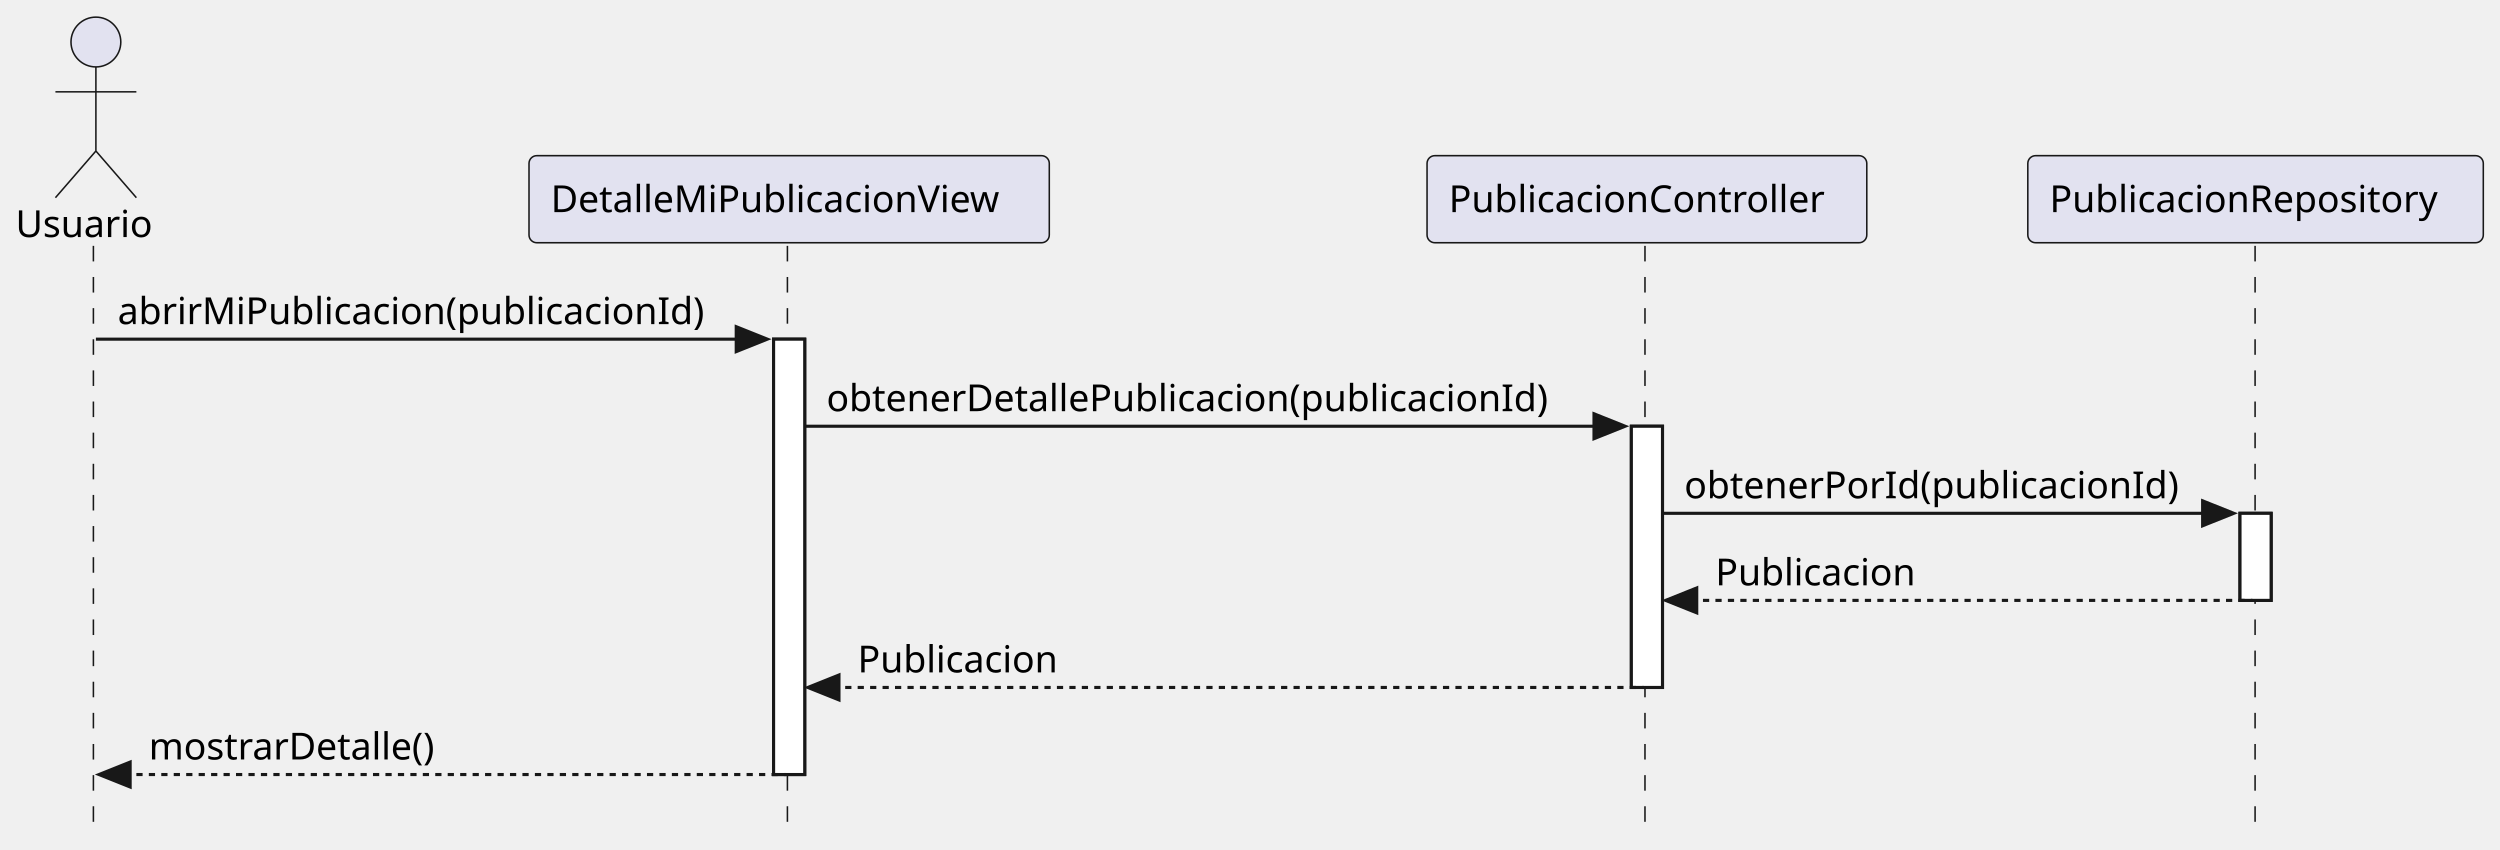
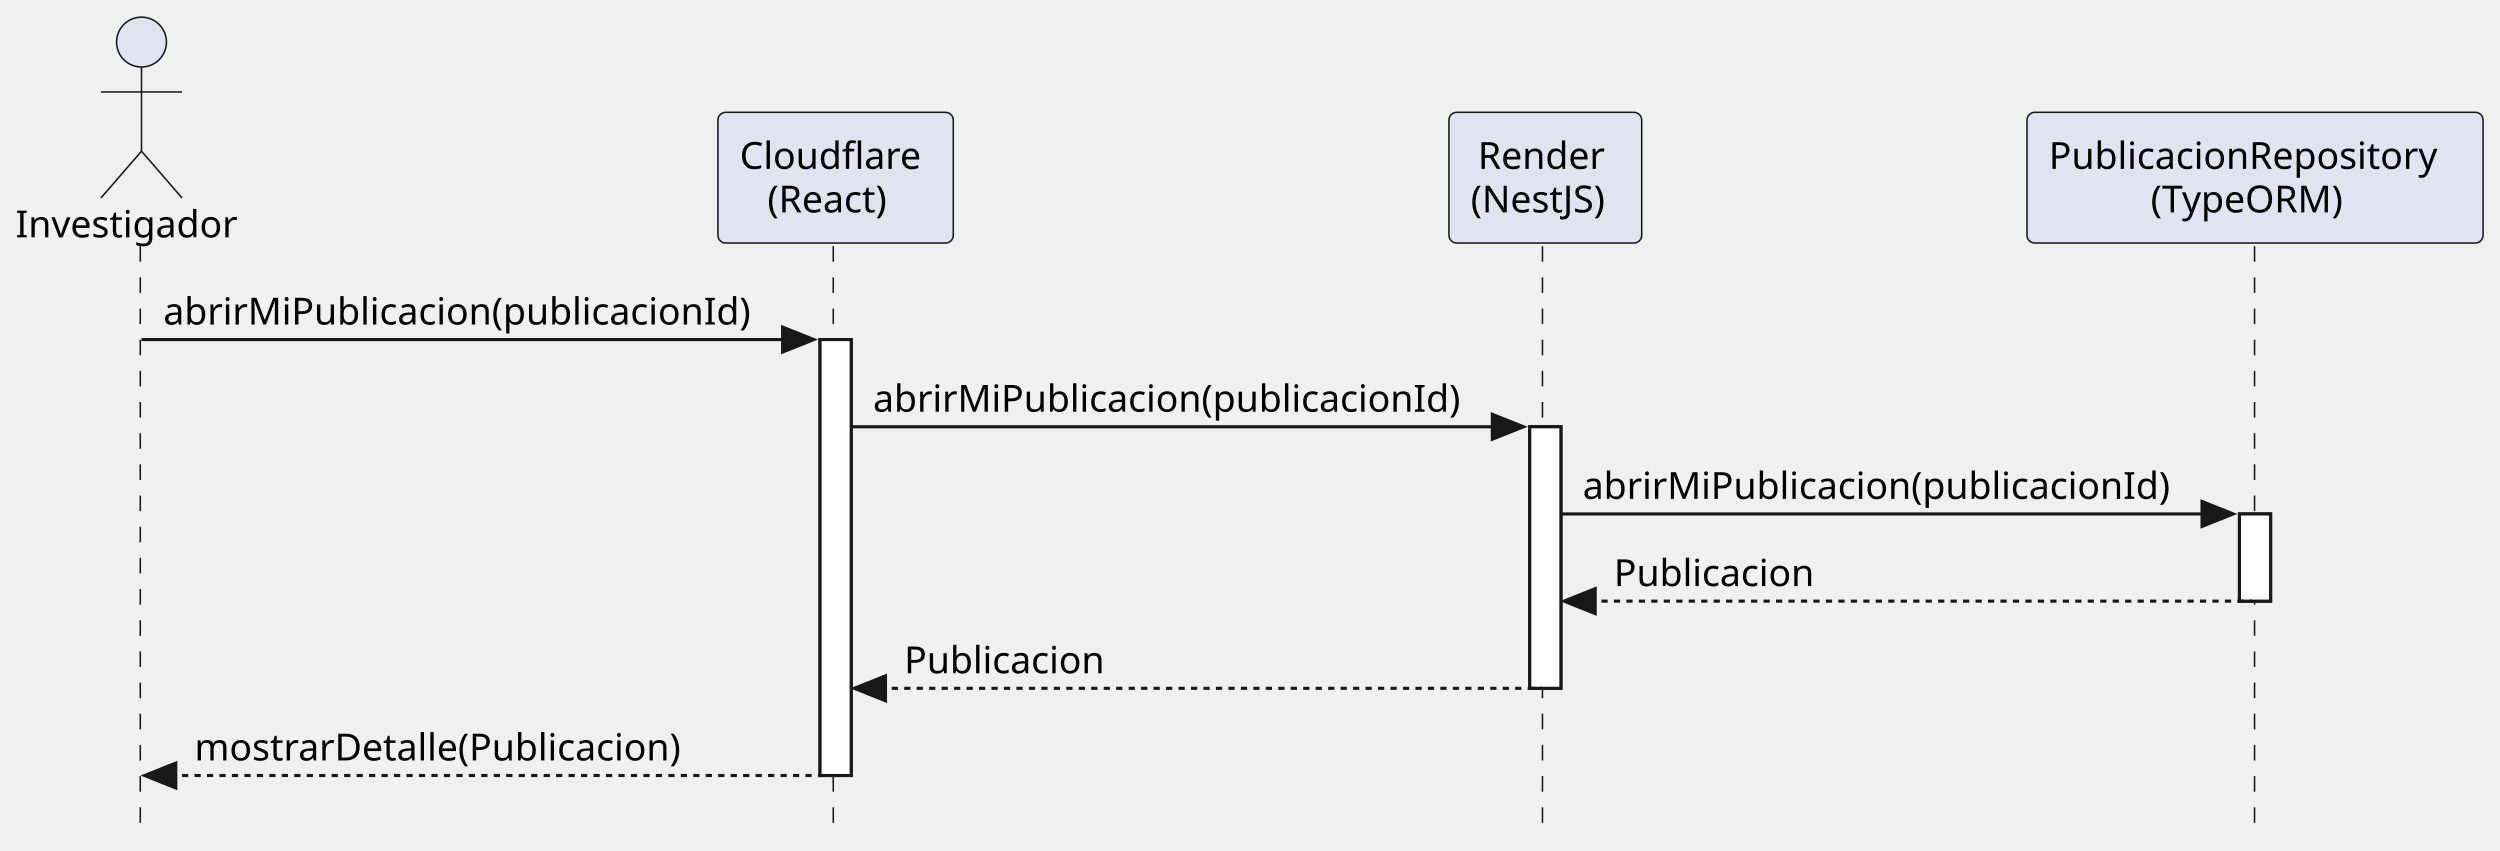
- <svg xmlns="http://www.w3.org/2000/svg" contentStyleType="text/css" data-diagram-type="SEQUENCE" height="273px" preserveAspectRatio="none" style="width:803px;height:273px;background:#FFFFFF;" version="1.1" viewBox="0 0 803 273" width="803px" zoomAndPan="magnify">
+ <svg xmlns="http://www.w3.org/2000/svg" contentStyleType="text/css" data-diagram-type="SEQUENCE" height="273px" preserveAspectRatio="none" style="width:802px;height:273px;background:#FFFFFF;" version="1.1" viewBox="0 0 802 273" width="802px" zoomAndPan="magnify">
  <defs />
  <g>
    <g>
-       <rect fill="#FFFFFF" height="139.844" style="stroke:#181818;stroke-width:1;" width="10" x="248.476" y="108.938" />
+       <rect fill="#FFFFFF" height="139.844" style="stroke:#181818;stroke-width:1;" width="10" x="263.065" y="108.938" />
    </g>
    <g>
-       <rect fill="#FFFFFF" height="83.906" style="stroke:#181818;stroke-width:1;" width="10" x="523.991" y="136.906" />
+       <rect fill="#FFFFFF" height="83.906" style="stroke:#181818;stroke-width:1;" width="10" x="490.739" y="136.906" />
    </g>
    <g>
-       <rect fill="#FFFFFF" height="27.969" style="stroke:#181818;stroke-width:1;" width="10" x="719.485" y="164.875" />
+       <rect fill="#FFFFFF" height="27.969" style="stroke:#181818;stroke-width:1;" width="10" x="718.413" y="164.875" />
    </g>
-     <g class="participant-lifeline" data-entity-uid="part1" data-qualified-name="Usuario" id="part1-lifeline">
+     <g class="participant-lifeline" data-entity-uid="part1" data-qualified-name="Investigador" id="part1-lifeline">
      <g>
-         <rect fill="#000000" fill-opacity="0" height="187.812" width="8" x="26.802" y="78.969" />
-         <line style="stroke:#181818;stroke-width:0.5;stroke-dasharray:5,5;" x1="30" x2="30" y1="78.969" y2="266.781" />
+         <rect fill="#000000" fill-opacity="0" height="187.812" width="8" x="41.392" y="78.969" />
+         <line style="stroke:#181818;stroke-width:0.5;stroke-dasharray:5,5;" x1="45" x2="45" y1="78.969" y2="266.781" />
      </g>
    </g>
    <g class="participant-lifeline" data-entity-uid="part2" data-qualified-name="View" id="part2-lifeline">
      <g>
-         <rect fill="#000000" fill-opacity="0" height="187.812" width="8" x="249.476" y="78.969" />
-         <line style="stroke:#181818;stroke-width:0.5;stroke-dasharray:5,5;" x1="252.917" x2="252.917" y1="78.969" y2="266.781" />
+         <rect fill="#000000" fill-opacity="0" height="187.812" width="8" x="264.065" y="78.969" />
+         <line style="stroke:#181818;stroke-width:0.5;stroke-dasharray:5,5;" x1="267.312" x2="267.312" y1="78.969" y2="266.781" />
      </g>
    </g>
    <g class="participant-lifeline" data-entity-uid="part3" data-qualified-name="Controller" id="part3-lifeline">
      <g>
-         <rect fill="#000000" fill-opacity="0" height="187.812" width="8" x="524.991" y="78.969" />
-         <line style="stroke:#181818;stroke-width:0.5;stroke-dasharray:5,5;" x1="528.367" x2="528.367" y1="78.969" y2="266.781" />
+         <rect fill="#000000" fill-opacity="0" height="187.812" width="8" x="491.739" y="78.969" />
+         <line style="stroke:#181818;stroke-width:0.5;stroke-dasharray:5,5;" x1="494.821" x2="494.821" y1="78.969" y2="266.781" />
      </g>
    </g>
    <g class="participant-lifeline" data-entity-uid="part4" data-qualified-name="Repository" id="part4-lifeline">
      <g>
-         <rect fill="#000000" fill-opacity="0" height="187.812" width="8" x="720.485" y="78.969" />
-         <line style="stroke:#181818;stroke-width:0.5;stroke-dasharray:5,5;" x1="724.333" x2="724.333" y1="78.969" y2="266.781" />
+         <rect fill="#000000" fill-opacity="0" height="187.812" width="8" x="719.413" y="78.969" />
+         <line style="stroke:#181818;stroke-width:0.5;stroke-dasharray:5,5;" x1="723.261" x2="723.261" y1="78.969" y2="266.781" />
      </g>
    </g>
-     <g class="participant participant-head" data-entity-uid="part1" data-qualified-name="Usuario" id="part1-head">
-       <text fill="#000000" font-family="sans-serif" font-size="12" lengthAdjust="spacing" textLength="45.603" x="5" y="76.139">Usuario</text>
-       <ellipse cx="30.802" cy="13.5" fill="#E2E2F0" rx="8" ry="8" style="stroke:#181818;stroke-width:0.5;" />
-       <path d="M30.802,21.5 L30.802,48.5 M17.802,29.5 L43.802,29.5 M30.802,48.5 L17.802,63.5 M30.802,48.5 L43.802,63.5" fill="none" style="stroke:#181818;stroke-width:0.5;" />
+     <g class="participant participant-head" data-entity-uid="part1" data-qualified-name="Investigador" id="part1-head">
+       <text fill="#000000" font-family="sans-serif" font-size="12" lengthAdjust="spacing" textLength="74.783" x="5" y="76.139">Investigador</text>
+       <ellipse cx="45.392" cy="13.5" fill="#E2E2F0" rx="8" ry="8" style="stroke:#181818;stroke-width:0.5;" />
+       <path d="M45.392,21.5 L45.392,48.5 M32.392,29.5 L58.392,29.5 M45.392,48.5 L32.392,63.5 M45.392,48.5 L58.392,63.5" fill="none" style="stroke:#181818;stroke-width:0.5;" />
    </g>
    <g class="participant participant-head" data-entity-uid="part2" data-qualified-name="View" id="part2-head">
-       <rect fill="#E2E2F0" height="27.969" rx="2.5" ry="2.5" style="stroke:#181818;stroke-width:0.5;" width="167.117" x="169.917" y="50" />
-       <text fill="#000000" font-family="sans-serif" font-size="12" lengthAdjust="spacing" textLength="153.117" x="176.917" y="68.139">DetalleMiPublicacionView</text>
+       <rect fill="#E2E2F0" height="41.938" rx="2.5" ry="2.5" style="stroke:#181818;stroke-width:0.5;" width="75.506" x="230.312" y="36.031" />
+       <text fill="#000000" font-family="sans-serif" font-size="12" lengthAdjust="spacing" textLength="61.506" x="237.312" y="54.17">Cloudflare</text>
+       <text fill="#000000" font-family="sans-serif" font-size="12" lengthAdjust="spacing" textLength="43.74" x="246.195" y="68.139">(React)</text>
    </g>
    <g class="participant participant-head" data-entity-uid="part3" data-qualified-name="Controller" id="part3-head">
-       <rect fill="#E2E2F0" height="27.969" rx="2.5" ry="2.5" style="stroke:#181818;stroke-width:0.5;" width="141.248" x="458.367" y="50" />
-       <text fill="#000000" font-family="sans-serif" font-size="12" lengthAdjust="spacing" textLength="127.248" x="465.367" y="68.139">PublicacionController</text>
+       <rect fill="#E2E2F0" height="41.938" rx="2.5" ry="2.5" style="stroke:#181818;stroke-width:0.5;" width="61.836" x="464.821" y="36.031" />
+       <text fill="#000000" font-family="sans-serif" font-size="12" lengthAdjust="spacing" textLength="43.26" x="474.109" y="54.17">Render</text>
+       <text fill="#000000" font-family="sans-serif" font-size="12" lengthAdjust="spacing" textLength="47.836" x="471.821" y="68.139">(NestJS)</text>
    </g>
    <g class="participant participant-head" data-entity-uid="part4" data-qualified-name="Repository" id="part4-head">
-       <rect fill="#E2E2F0" height="27.969" rx="2.5" ry="2.5" style="stroke:#181818;stroke-width:0.5;" width="146.305" x="651.333" y="50" />
-       <text fill="#000000" font-family="sans-serif" font-size="12" lengthAdjust="spacing" textLength="132.305" x="658.333" y="68.139">PublicacionRepository</text>
+       <rect fill="#E2E2F0" height="41.938" rx="2.5" ry="2.5" style="stroke:#181818;stroke-width:0.5;" width="146.305" x="650.261" y="36.031" />
+       <text fill="#000000" font-family="sans-serif" font-size="12" lengthAdjust="spacing" textLength="132.305" x="657.261" y="54.17">PublicacionRepository</text>
+       <text fill="#000000" font-family="sans-serif" font-size="12" lengthAdjust="spacing" textLength="66.932" x="689.947" y="68.139">(TypeORM)</text>
    </g>
    <g>
-       <rect fill="#FFFFFF" height="139.844" style="stroke:#181818;stroke-width:1;" width="10" x="248.476" y="108.938" />
+       <rect fill="#FFFFFF" height="139.844" style="stroke:#181818;stroke-width:1;" width="10" x="263.065" y="108.938" />
    </g>
    <g>
-       <rect fill="#FFFFFF" height="83.906" style="stroke:#181818;stroke-width:1;" width="10" x="523.991" y="136.906" />
+       <rect fill="#FFFFFF" height="83.906" style="stroke:#181818;stroke-width:1;" width="10" x="490.739" y="136.906" />
    </g>
    <g>
-       <rect fill="#FFFFFF" height="27.969" style="stroke:#181818;stroke-width:1;" width="10" x="719.485" y="164.875" />
+       <rect fill="#FFFFFF" height="27.969" style="stroke:#181818;stroke-width:1;" width="10" x="718.413" y="164.875" />
    </g>
    <g class="message" data-entity-1="part1" data-entity-2="part2" id="msg1">
-       <polygon fill="#181818" points="236.476,104.938,246.476,108.938,236.476,112.938" style="stroke:#181818;stroke-width:1;" />
-       <line style="stroke:#181818;stroke-width:1;" x1="30.802" x2="242.476" y1="108.938" y2="108.938" />
-       <text fill="#000000" font-family="sans-serif" font-size="12" lengthAdjust="spacing" textLength="198.674" x="37.802" y="104.107">abrirMiPublicacion(publicacionId)</text>
+       <polygon fill="#181818" points="251.065,104.938,261.065,108.938,251.065,112.938" style="stroke:#181818;stroke-width:1;" />
+       <line style="stroke:#181818;stroke-width:1;" x1="45.392" x2="257.065" y1="108.938" y2="108.938" />
+       <text fill="#000000" font-family="sans-serif" font-size="12" lengthAdjust="spacing" textLength="198.674" x="52.392" y="104.107">abrirMiPublicacion(publicacionId)</text>
    </g>
    <g class="message" data-entity-1="part2" data-entity-2="part3" id="msg2">
-       <polygon fill="#181818" points="511.991,132.906,521.991,136.906,511.991,140.906" style="stroke:#181818;stroke-width:1;" />
-       <line style="stroke:#181818;stroke-width:1;" x1="258.476" x2="517.991" y1="136.906" y2="136.906" />
-       <text fill="#000000" font-family="sans-serif" font-size="12" lengthAdjust="spacing" textLength="246.516" x="265.476" y="132.076">obtenerDetallePublicacion(publicacionId)</text>
+       <polygon fill="#181818" points="478.739,132.906,488.739,136.906,478.739,140.906" style="stroke:#181818;stroke-width:1;" />
+       <line style="stroke:#181818;stroke-width:1;" x1="273.065" x2="484.739" y1="136.906" y2="136.906" />
+       <text fill="#000000" font-family="sans-serif" font-size="12" lengthAdjust="spacing" textLength="198.674" x="280.065" y="132.076">abrirMiPublicacion(publicacionId)</text>
    </g>
    <g class="message" data-entity-1="part3" data-entity-2="part4" id="msg3">
-       <polygon fill="#181818" points="707.485,160.875,717.485,164.875,707.485,168.875" style="stroke:#181818;stroke-width:1;" />
-       <line style="stroke:#181818;stroke-width:1;" x1="533.991" x2="713.485" y1="164.875" y2="164.875" />
-       <text fill="#000000" font-family="sans-serif" font-size="12" lengthAdjust="spacing" textLength="166.494" x="540.991" y="160.045">obtenerPorId(publicacionId)</text>
+       <polygon fill="#181818" points="706.413,160.875,716.413,164.875,706.413,168.875" style="stroke:#181818;stroke-width:1;" />
+       <line style="stroke:#181818;stroke-width:1;" x1="500.739" x2="712.413" y1="164.875" y2="164.875" />
+       <text fill="#000000" font-family="sans-serif" font-size="12" lengthAdjust="spacing" textLength="198.674" x="507.739" y="160.045">abrirMiPublicacion(publicacionId)</text>
    </g>
    <g class="message" data-entity-1="part4" data-entity-2="part3" id="msg4">
-       <polygon fill="#181818" points="544.991,188.844,534.991,192.844,544.991,196.844" style="stroke:#181818;stroke-width:1;" />
-       <line style="stroke:#181818;stroke-width:1;stroke-dasharray:2,2;" x1="538.991" x2="723.485" y1="192.844" y2="192.844" />
-       <text fill="#000000" font-family="sans-serif" font-size="12" lengthAdjust="spacing" textLength="67.957" x="550.991" y="188.014">Publicacion</text>
+       <polygon fill="#181818" points="511.739,188.844,501.739,192.844,511.739,196.844" style="stroke:#181818;stroke-width:1;" />
+       <line style="stroke:#181818;stroke-width:1;stroke-dasharray:2,2;" x1="505.739" x2="722.413" y1="192.844" y2="192.844" />
+       <text fill="#000000" font-family="sans-serif" font-size="12" lengthAdjust="spacing" textLength="67.957" x="517.739" y="188.014">Publicacion</text>
    </g>
    <g class="message" data-entity-1="part3" data-entity-2="part2" id="msg5">
-       <polygon fill="#181818" points="269.476,216.812,259.476,220.812,269.476,224.812" style="stroke:#181818;stroke-width:1;" />
-       <line style="stroke:#181818;stroke-width:1;stroke-dasharray:2,2;" x1="263.476" x2="527.991" y1="220.812" y2="220.812" />
-       <text fill="#000000" font-family="sans-serif" font-size="12" lengthAdjust="spacing" textLength="67.957" x="275.476" y="215.982">Publicacion</text>
+       <polygon fill="#181818" points="284.065,216.812,274.065,220.812,284.065,224.812" style="stroke:#181818;stroke-width:1;" />
+       <line style="stroke:#181818;stroke-width:1;stroke-dasharray:2,2;" x1="278.065" x2="494.739" y1="220.812" y2="220.812" />
+       <text fill="#000000" font-family="sans-serif" font-size="12" lengthAdjust="spacing" textLength="67.957" x="290.065" y="215.982">Publicacion</text>
    </g>
    <g class="message" data-entity-1="part2" data-entity-2="part1" id="msg6">
-       <polygon fill="#181818" points="41.802,244.781,31.802,248.781,41.802,252.781" style="stroke:#181818;stroke-width:1;" />
-       <line style="stroke:#181818;stroke-width:1;stroke-dasharray:2,2;" x1="35.802" x2="252.476" y1="248.781" y2="248.781" />
-       <text fill="#000000" font-family="sans-serif" font-size="12" lengthAdjust="spacing" textLength="99.305" x="47.802" y="243.951">mostrarDetalle()</text>
+       <polygon fill="#181818" points="56.392,244.781,46.392,248.781,56.392,252.781" style="stroke:#181818;stroke-width:1;" />
+       <line style="stroke:#181818;stroke-width:1;stroke-dasharray:2,2;" x1="50.392" x2="267.065" y1="248.781" y2="248.781" />
+       <text fill="#000000" font-family="sans-serif" font-size="12" lengthAdjust="spacing" textLength="167.262" x="62.392" y="243.951">mostrarDetalle(Publicacion)</text>
    </g>
  </g>
</svg>
